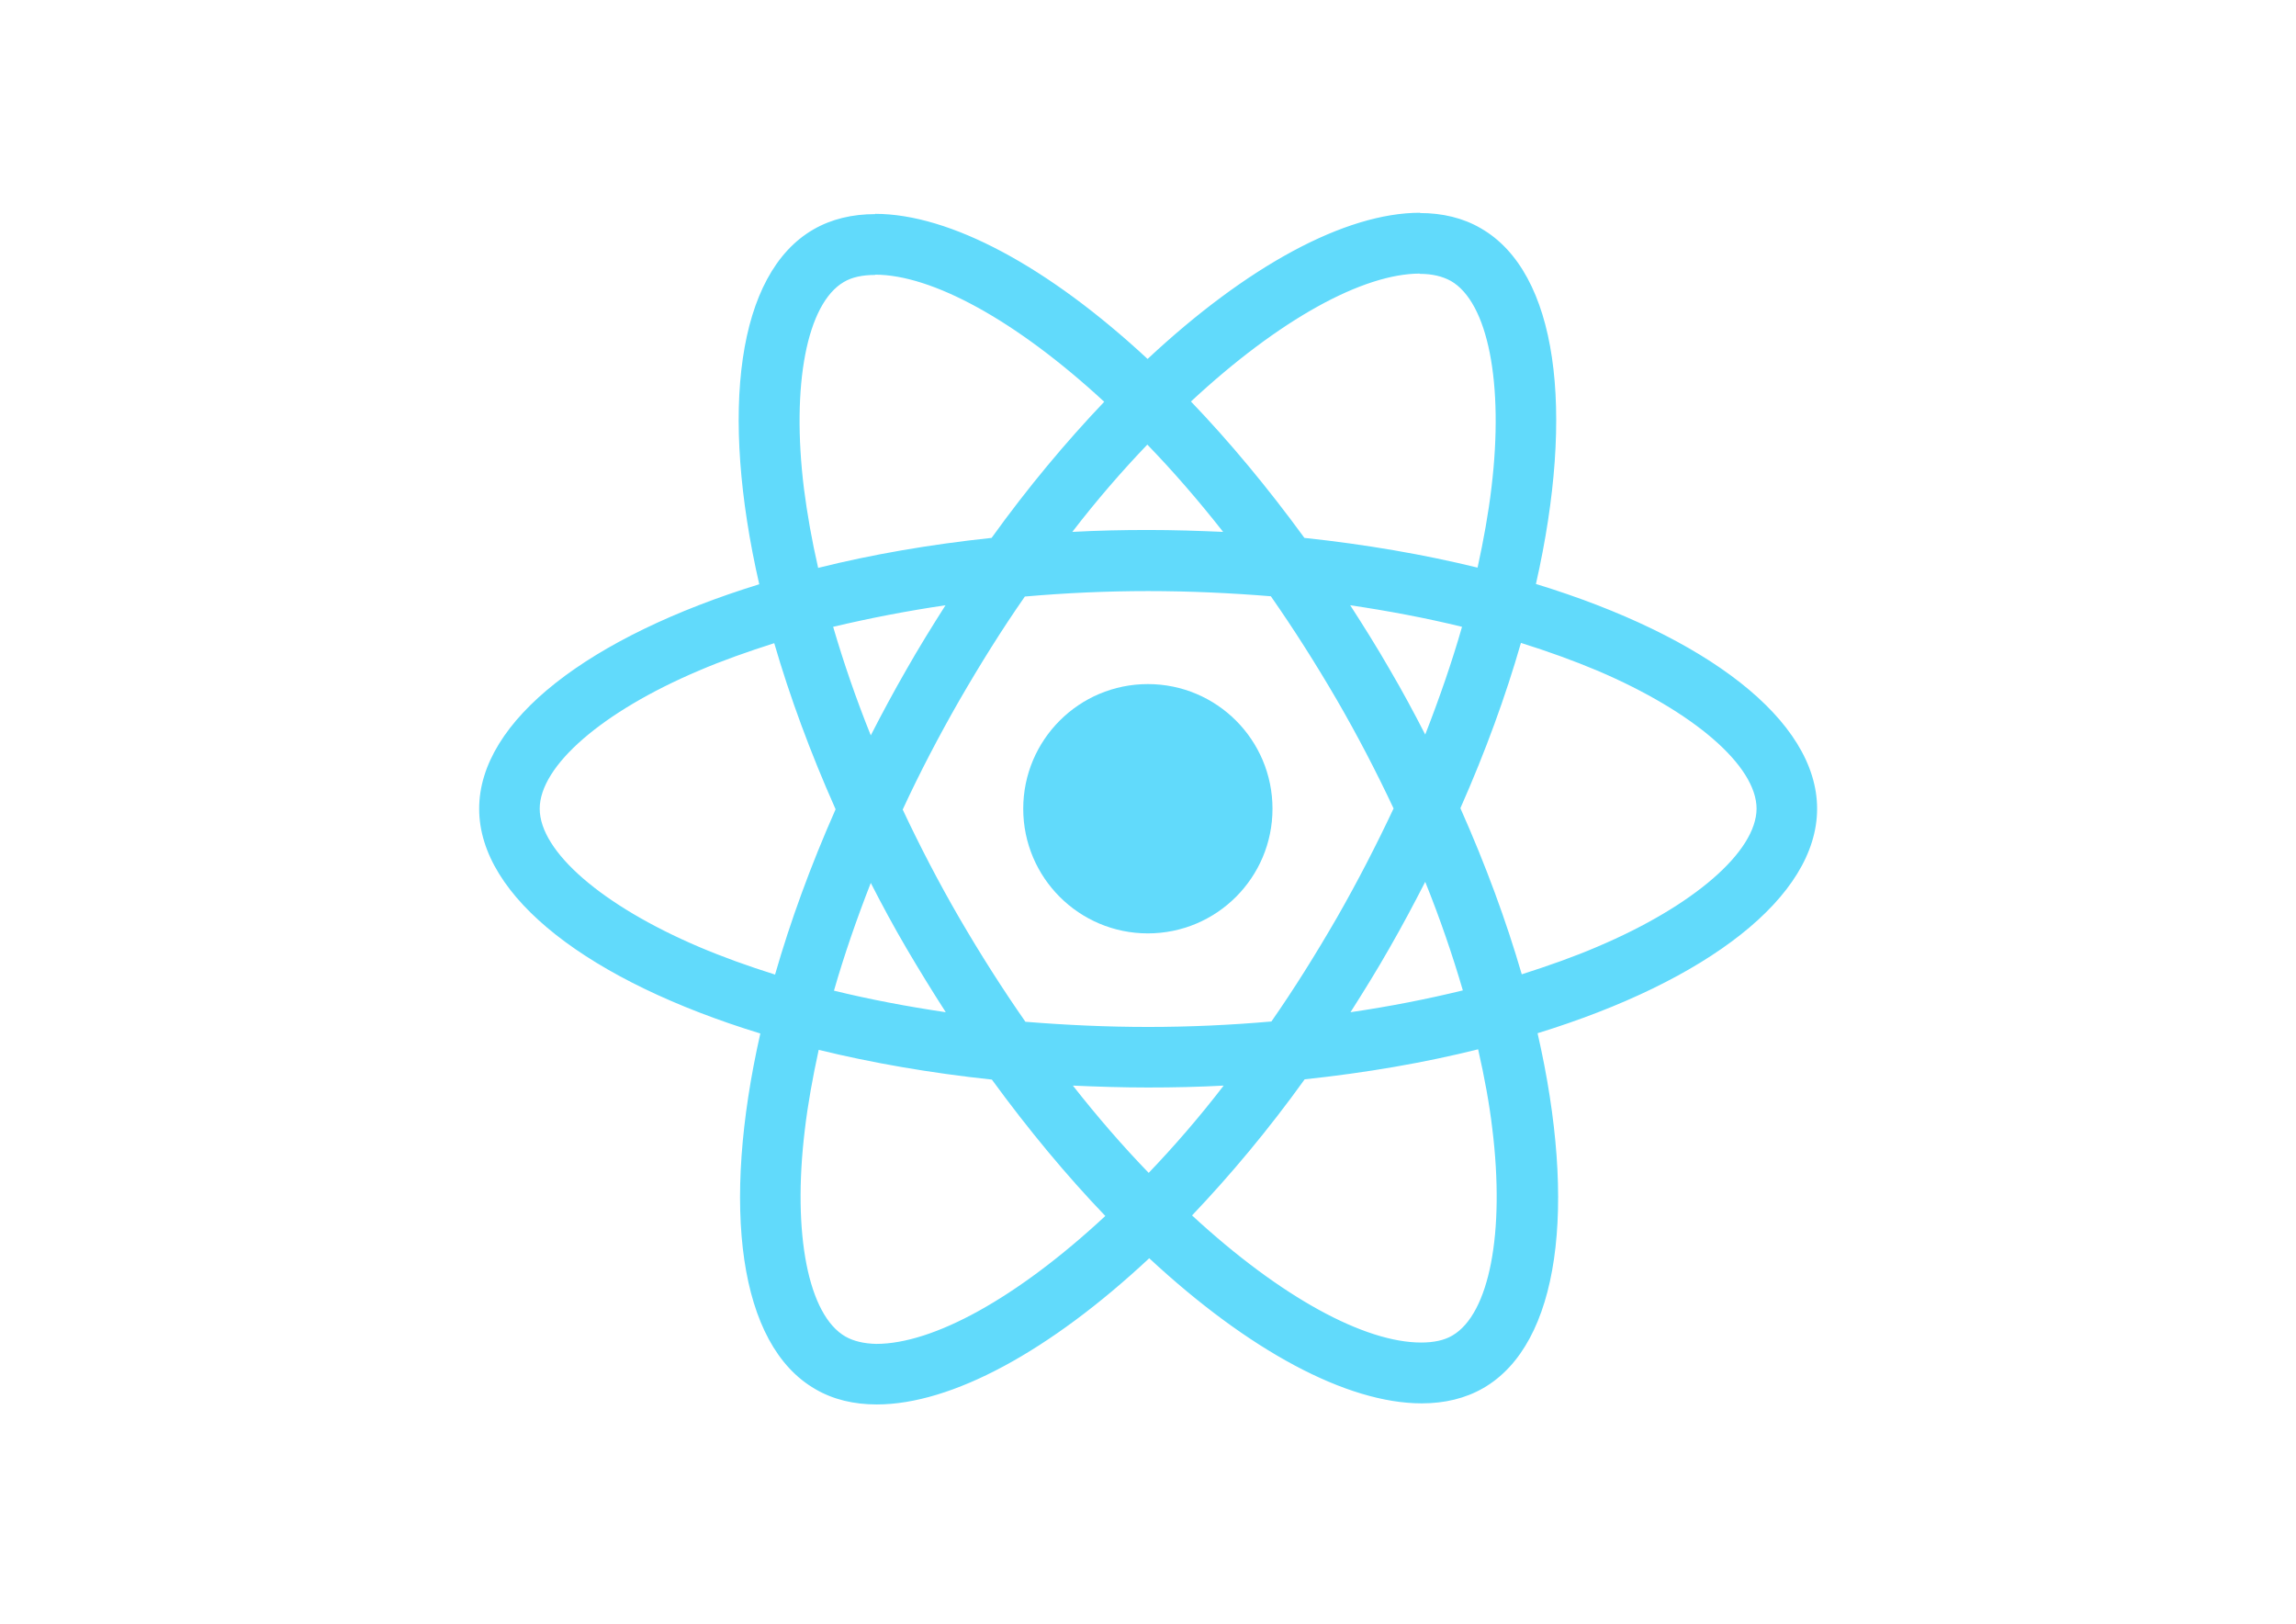
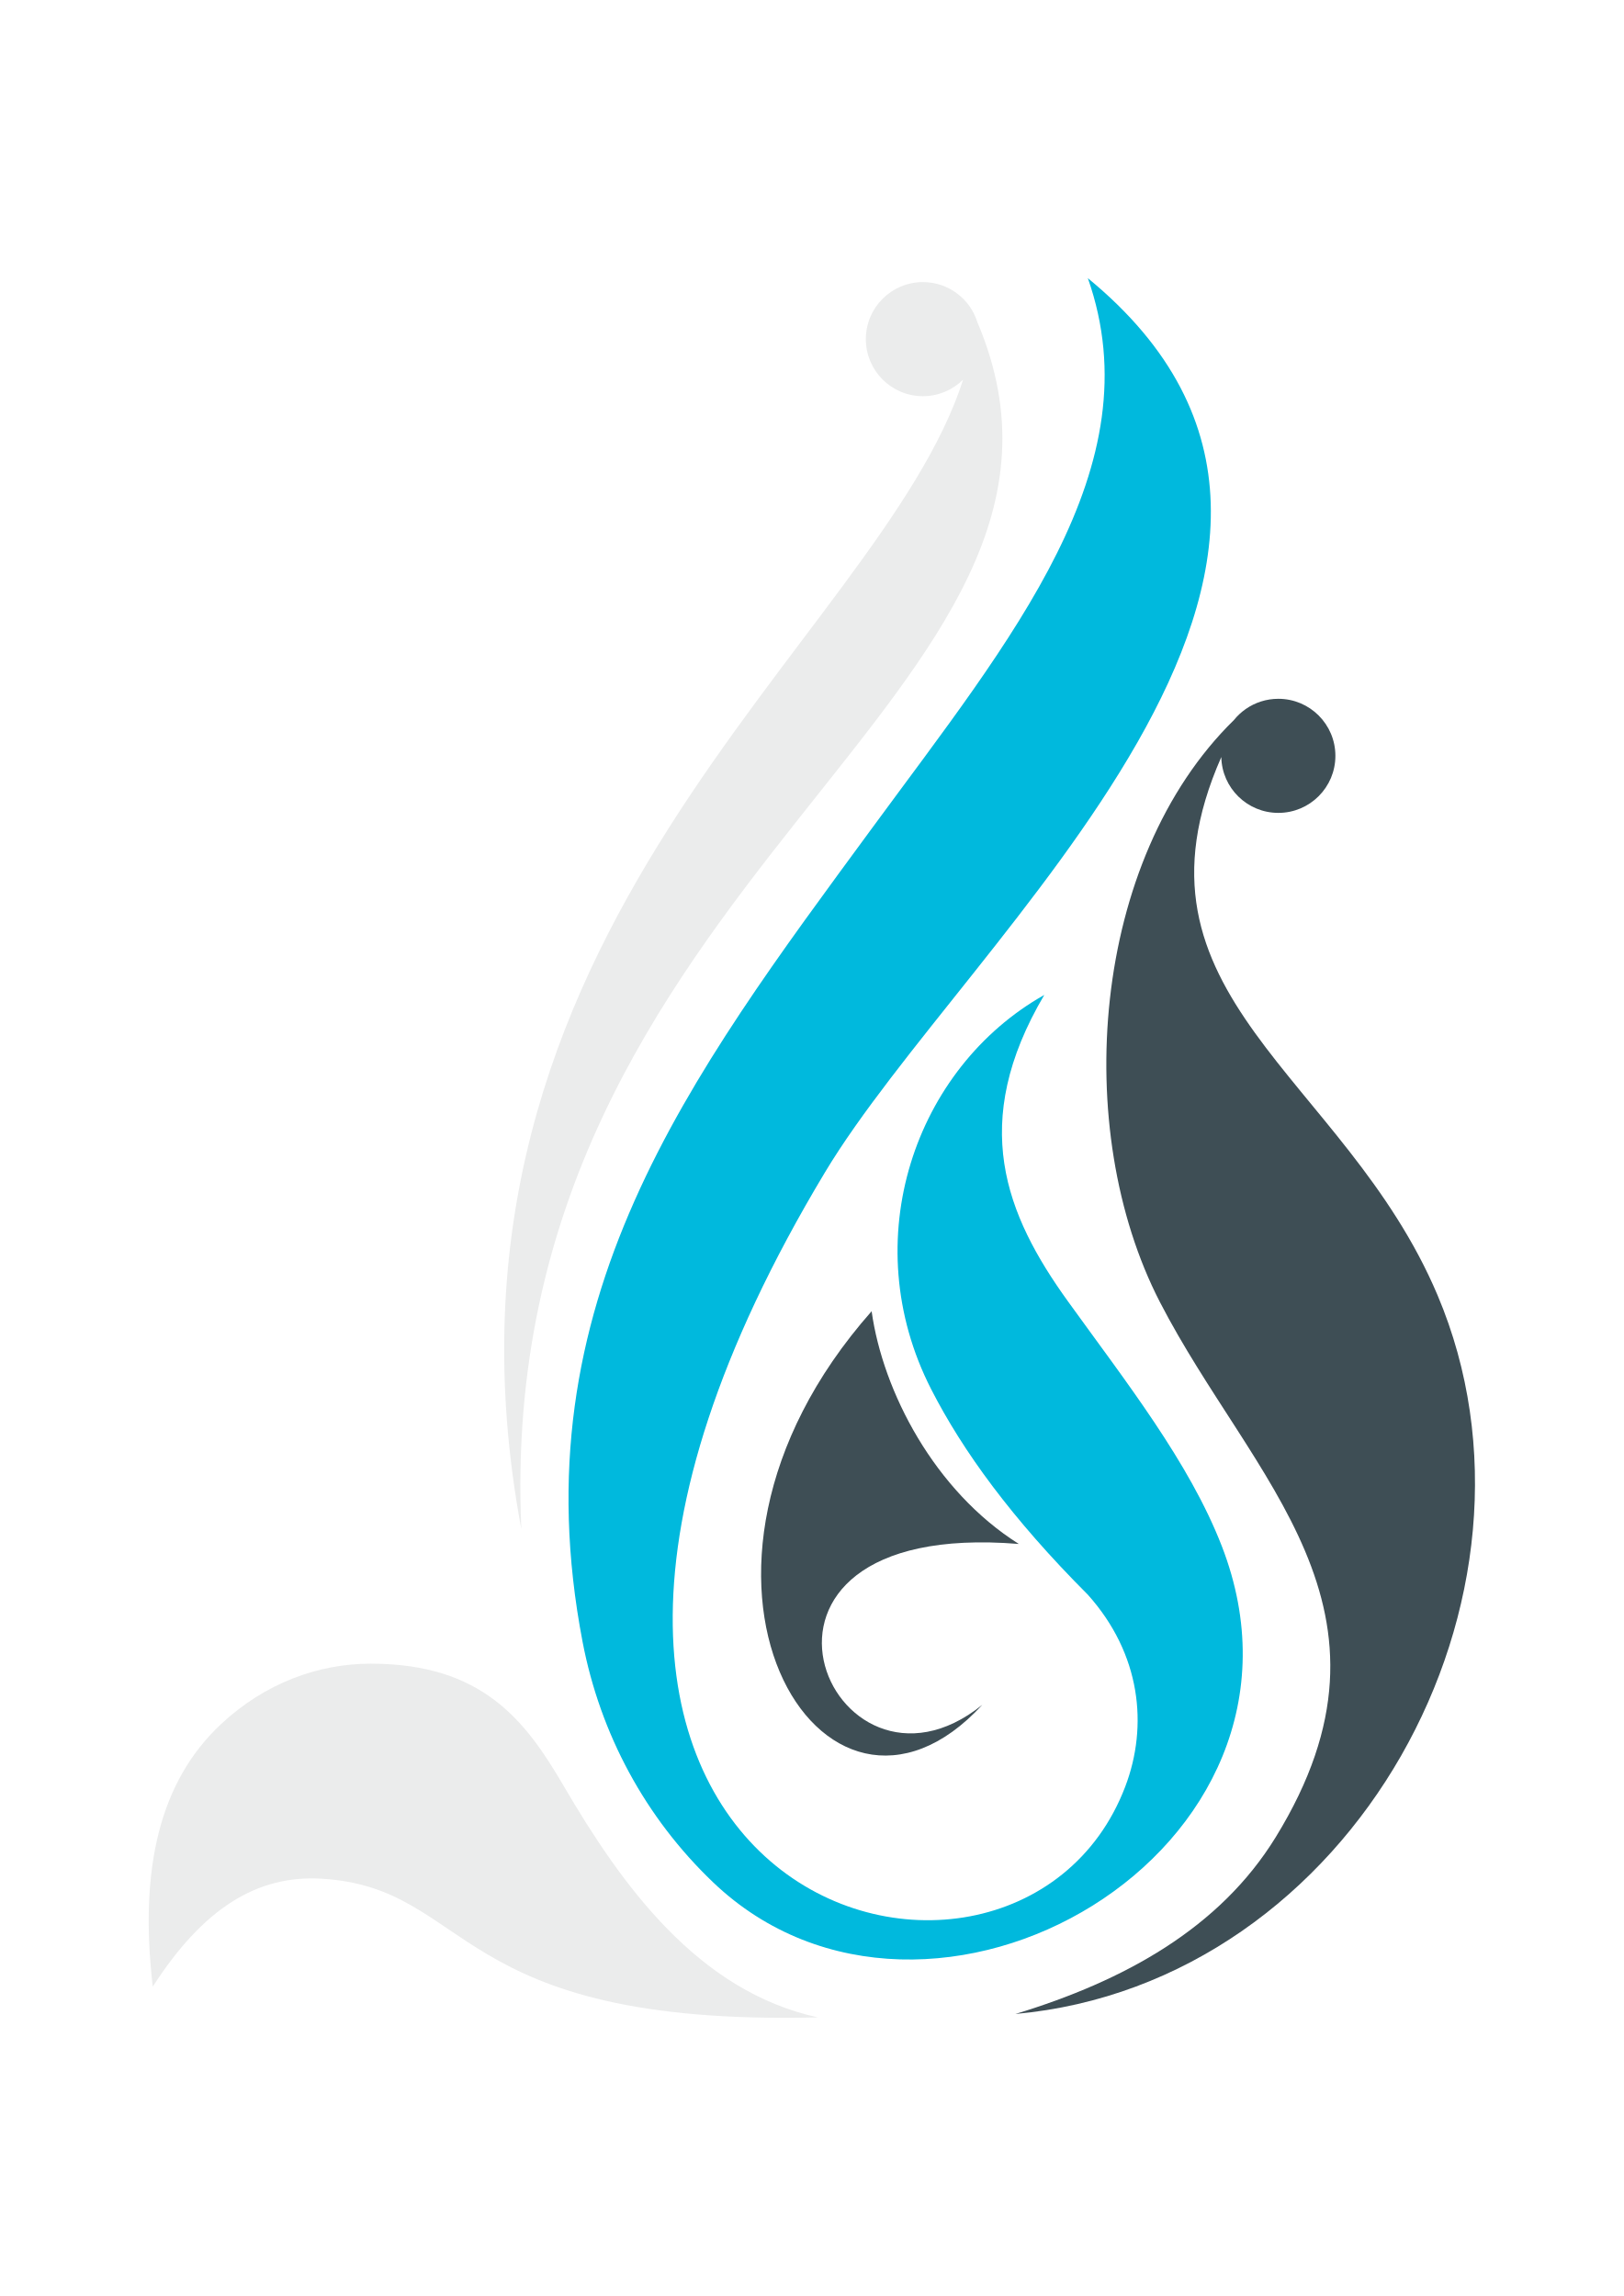
- <svg xmlns="http://www.w3.org/2000/svg" viewBox="0 0 841.9 595.3">
-   <g fill="#61DAFB">
-     <path d="M666.3 296.5c0-32.5-40.7-63.3-103.1-82.4 14.4-63.6 8-114.2-20.2-130.4-6.5-3.8-14.1-5.6-22.4-5.6v22.3c4.6 0 8.3.9 11.4 2.6 13.6 7.8 19.5 37.5 14.9 75.7-1.1 9.4-2.9 19.3-5.1 29.4-19.6-4.8-41-8.5-63.5-10.9-13.5-18.5-27.5-35.3-41.6-50 32.6-30.3 63.2-46.9 84-46.9V78c-27.5 0-63.5 19.6-99.9 53.6-36.4-33.8-72.4-53.2-99.9-53.2v22.3c20.7 0 51.4 16.5 84 46.6-14 14.7-28 31.4-41.3 49.9-22.6 2.4-44 6.1-63.6 11-2.3-10-4-19.7-5.2-29-4.7-38.2 1.1-67.9 14.6-75.8 3-1.8 6.9-2.6 11.5-2.6V78.5c-8.4 0-16 1.8-22.6 5.6-28.1 16.2-34.4 66.7-19.9 130.1-62.2 19.2-102.7 49.9-102.7 82.3 0 32.5 40.7 63.3 103.1 82.4-14.4 63.6-8 114.2 20.2 130.4 6.5 3.8 14.1 5.6 22.5 5.6 27.5 0 63.5-19.6 99.9-53.6 36.4 33.8 72.4 53.2 99.9 53.2 8.4 0 16-1.8 22.6-5.6 28.1-16.2 34.4-66.7 19.9-130.1 62-19.1 102.5-49.9 102.5-82.3zm-130.2-66.7c-3.7 12.9-8.3 26.2-13.5 39.5-4.1-8-8.4-16-13.1-24-4.6-8-9.5-15.8-14.4-23.4 14.2 2.1 27.9 4.7 41 7.9zm-45.8 106.5c-7.8 13.5-15.8 26.3-24.1 38.2-14.9 1.3-30 2-45.2 2-15.1 0-30.2-.7-45-1.9-8.3-11.9-16.4-24.6-24.2-38-7.6-13.1-14.5-26.4-20.8-39.8 6.2-13.4 13.2-26.8 20.7-39.9 7.8-13.5 15.8-26.3 24.1-38.2 14.9-1.3 30-2 45.2-2 15.1 0 30.2.7 45 1.9 8.3 11.9 16.4 24.6 24.2 38 7.6 13.1 14.5 26.4 20.8 39.8-6.3 13.4-13.2 26.8-20.7 39.9zm32.3-13c5.4 13.4 10 26.8 13.8 39.8-13.1 3.2-26.9 5.9-41.2 8 4.9-7.7 9.8-15.6 14.4-23.7 4.6-8 8.9-16.1 13-24.1zM421.2 430c-9.3-9.6-18.6-20.3-27.8-32 9 .4 18.2.7 27.5.7 9.4 0 18.7-.2 27.8-.7-9 11.7-18.3 22.4-27.5 32zm-74.4-58.9c-14.2-2.1-27.9-4.7-41-7.9 3.7-12.9 8.3-26.2 13.5-39.5 4.1 8 8.4 16 13.1 24 4.7 8 9.5 15.8 14.4 23.4zM420.7 163c9.3 9.6 18.6 20.3 27.8 32-9-.4-18.2-.7-27.5-.7-9.4 0-18.7.2-27.8.7 9-11.7 18.3-22.4 27.5-32zm-74 58.9c-4.9 7.7-9.8 15.6-14.4 23.7-4.6 8-8.9 16-13 24-5.4-13.4-10-26.8-13.8-39.8 13.1-3.1 26.9-5.8 41.2-7.9zm-90.5 125.2c-35.4-15.1-58.3-34.9-58.3-50.6 0-15.7 22.9-35.6 58.3-50.6 8.6-3.7 18-7 27.7-10.1 5.7 19.6 13.2 40 22.5 60.9-9.2 20.8-16.6 41.1-22.2 60.6-9.9-3.1-19.3-6.5-28-10.2zM310 490c-13.6-7.8-19.5-37.5-14.9-75.7 1.1-9.4 2.9-19.3 5.1-29.4 19.6 4.8 41 8.5 63.5 10.9 13.5 18.5 27.5 35.3 41.6 50-32.6 30.3-63.2 46.9-84 46.9-4.5-.1-8.3-1-11.3-2.7zm237.2-76.2c4.7 38.2-1.1 67.9-14.6 75.8-3 1.8-6.9 2.6-11.5 2.6-20.7 0-51.4-16.5-84-46.6 14-14.7 28-31.4 41.3-49.9 22.6-2.4 44-6.1 63.6-11 2.3 10.1 4.1 19.8 5.2 29.1zm38.5-66.7c-8.6 3.7-18 7-27.7 10.1-5.7-19.6-13.2-40-22.5-60.9 9.2-20.8 16.6-41.1 22.2-60.6 9.9 3.1 19.3 6.5 28.1 10.2 35.4 15.1 58.3 34.9 58.3 50.6-.1 15.7-23 35.6-58.4 50.6zM320.8 78.4z" />
-     <circle cx="420.9" cy="296.5" r="45.7" />
-     <path d="M520.5 78.1z" />
+ <svg xmlns="http://www.w3.org/2000/svg" xml:space="preserve" width="210mm" height="297mm" version="1.1" style="shape-rendering:geometricPrecision; text-rendering:geometricPrecision; image-rendering:optimizeQuality; fill-rule:evenodd; clip-rule:evenodd" viewBox="0 0 21000 29700">
+   <defs>
+     <style type="text/css">
+    
+     .fil2 {fill:#EBECEC}
+     .fil0 {fill:#00B9DD}
+     .fil1 {fill:#3E4E55}
+     .fil4 {fill:#00B9DD;fill-rule:nonzero}
+     .fil3 {fill:#3E4E55;fill-rule:nonzero}
+    
+   </style>
+   </defs>
+   <g id="Layer_x0020_1">
+     <g id="_2261308053072">
+       <path class="fil0" d="M13506.15 12870.02c-976.82,1656.83 -504.41,2838.53 306.45,3964.15 748.32,1038.68 1567.71,2079.5 1988.32,3162.56 1533.06,3947.16 -3792.34,7010.22 -6576.67,4353.46 -876.29,-836.15 -1460.72,-1919.67 -1689.43,-3111.47 -842.68,-4390.82 1383.66,-7309.43 3742.89,-10525.11 1796.81,-2448.99 3652.63,-4666.95 2791.96,-7115.29 4417.47,3629.62 -1574.44,8527.56 -3400.01,11566.47 -5624.53,9362.5 2439.71,11745.81 3884.16,7944.48 297.92,-784.06 202.24,-1713.69 -484.15,-2480.7 -981.99,-983.46 -1617.61,-1857.53 -2027.59,-2660.29 -983.88,-1926.85 -209.05,-4154.33 1464.07,-5098.26z" />
+       <path class="fil1" d="M16113.64 9169.34c-1.46,1.28 -2.89,2.64 -4.31,3.92 -56.48,39.68 -107.1,87.12 -150.34,140.71 -1846.36,1807.58 -2111.25,5293.54 -956.45,7531.04 1191.62,2308.89 3311.72,3965.61 1497.32,6918.83 -723.67,1177.81 -1954.64,1858.6 -3367.3,2288.16 4377.41,-399.06 7105.02,-5409.37 5460.18,-9297.21 -1206.53,-2851.83 -4157.32,-3874.03 -2797.18,-6961.71 8.49,400.17 335.46,722 737.73,722 407.52,0 737.87,-330.36 737.87,-737.87 0,-407.52 -330.35,-737.87 -737.87,-737.87 -156.33,0 -301.28,48.63 -420.57,131.53l0.92 -1.53z" />
+       <path class="fil2" d="M10579.51 26096.31c-4783.28,115.59 -4457.82,-1680.01 -6422.19,-1794.38 -837.58,-48.77 -1530.79,386.71 -2181.46,1395.93 -178.2,-1529.61 91.29,-2655.51 882.63,-3395.24 566.2,-529.27 1254.77,-782.03 1936.09,-782.14 1444.13,-0.18 2001.34,735.16 2493.51,1577.84 754.28,1291.55 1738.48,2659.22 3291.42,2997.99z" />
+       <path class="fil2" d="M6742.58 19780.07c-378.76,-8450.82 7938.39,-10802.8 5899.06,-15610.34 -92.76,-301.46 -373.45,-520.61 -705.34,-520.61 -407.51,0 -737.93,330.39 -737.93,737.9 0,407.52 330.42,737.87 737.93,737.87 203.1,0 387.04,-82.09 520.47,-214.87 -1088.13,3399.23 -7162.88,7117.29 -5714.19,14870.05z" />
+       <path class="fil1" d="M13176.87 19971.93c-1090.05,-686.99 -1758.28,-1969.33 -1903.73,-3010.54 -3023.5,3419.88 -623.06,7324.59 1431.46,5091.37 -1954.85,1576.37 -3674,-2420.24 472.27,-2080.83z" />
+     </g>
+     <path class="fil3" d="M24226.27 12782.6c0,194.94 -71.78,317.04 -215.29,366.31 -34.29,11.79 -70.7,17.68 -109.26,17.68 -62.13,0 -122.11,-15 -179.94,-44.99l0 -94.79c54.62,29.99 110.32,44.99 167.09,44.99 44.99,0 84.61,-10.18 118.89,-30.53 74.98,-44.99 112.46,-129.07 112.46,-252.24l0 -560.72 106.05 -56.23 0 610.52zm549.13 77.12c-91.04,0 -161.19,-29.45 -210.46,-88.36 -40.7,-50.35 -61.06,-114.08 -61.06,-191.19l0 -700.49 107.64 -56.24 0 753.51c0,122.11 58.91,183.16 176.74,183.16l56.22 0 0 99.61 -69.08 0zm25.39 0l0 -99.61 218.51 0 0 99.61 -218.51 0zm174.79 0l0 -99.61 218.51 0 0 99.61 -218.51 0zm174.81 0l0 -99.61 218.51 0 0 99.61 -218.51 0zm174.8 0l0 -99.61 218.5 0 0 99.61 -218.5 0zm174.79 0l0 -99.61 218.52 0 0 99.61 -218.52 0zm1027.92 -99.61l40.18 0 0 99.61 -53.02 0c-96.4,0 -168.69,-32.67 -216.89,-98 -48.2,65.33 -121.05,98 -218.52,98l-404.86 0 0 -99.61 393.63 0c116.74,0 175.11,-62.66 175.11,-187.98l0 -16.06c0,-87.83 -32.13,-153.7 -96.4,-197.62 -51.41,-36.42 -115.66,-54.62 -192.79,-54.62 -57.83,0 -115.13,10.17 -171.9,30.52l0 -106.04 364.69 -404.87 110.86 0 -329.36 372.74c10.71,-1.07 21.96,-1.6 33.74,-1.6 102.82,0 188.51,26.24 257.07,78.72 87.82,67.48 131.73,161.2 131.73,281.16l0 22.49c0,122.11 58.91,183.16 176.73,183.16zm276.03 -800.1c-43.93,0 -65.88,-22.5 -65.88,-67.48 0,-42.84 21.95,-64.27 65.88,-64.27 41.76,0 62.66,21.43 62.66,64.27 0,44.98 -20.9,67.48 -62.66,67.48zm-279.56 899.71l0 -99.61 56.24 0c117.81,0 176.72,-61.05 176.72,-183.16l0 -348.64 107.64 -56.23 0 408.09c0,89.97 -26.24,160.12 -78.73,210.46 -48.19,46.06 -112.45,69.09 -192.79,69.09l-69.08 0z" />
+     <path class="fil0" d="M26355.34 12628.86c-7.6,55.8 -26.01,101.37 -53.63,137.53 48.17,62.22 119.28,93.33 213.35,93.33l53.02 0 0 -99.61 -40.18 0 0 0c-99.74,0 -157.25,-43.75 -172.56,-131.25z" />
+     <path class="fil0" d="M26803.93 11960.01c-43.93,0 -65.88,-22.5 -65.88,-67.48 0,-42.84 21.95,-64.27 65.88,-64.27 41.76,0 62.66,21.43 62.66,64.27 0,44.98 -20.9,67.48 -62.66,67.48zm-279.56 899.71l0 -99.61 56.24 0c117.81,0 176.72,-61.05 176.72,-183.16l0 -348.64 107.64 -56.23 0 408.09c0,89.97 -26.24,160.12 -78.73,210.46 -48.19,46.06 -112.45,69.09 -192.79,69.09l-69.08 0z" />
+     <polygon class="fil3" points="25626.07,12201.44 25948.63,11832.19 26052.42,11832.19 25730.34,12201.44 " />
+     <path class="fil1" d="M24930.28 11119.75c-10.41,8.31 -22.56,14.42 -35.22,18.95 -23.87,8.52 -48.99,14.05 -74.04,17.76 -29.43,4.36 -59.23,6.66 -88.98,7.61 -30.65,0.97 -61.28,2.44 -91.87,4.48 -29.02,1.93 -57.89,5.57 -86.44,11.08 -25.66,4.95 -50.04,14.02 -71.9,28.43 -21.34,14.06 -37.29,33.22 -48.86,55.93 -14.48,28.39 -18.33,63.46 -18.33,94.9 0,21.12 3.69,41.79 10.65,61.73 7.16,20.55 19.36,37.96 35.38,52.64 18.9,17.33 42.29,29.54 66.23,38.36 31.87,11.74 68.29,15.09 102.06,15.09 44.24,0 88.46,-6.84 129.22,-24.61 35.48,-15.46 67.9,-36.43 94.83,-64.37 25.55,-26.51 44.77,-57.12 57.69,-91.59 12.96,-34.54 19.58,-70.38 19.58,-107.26l0 -119.13zm-711.03 18.63c0,-42.8 -6.11,-84.94 -18.32,-125.96 -11.63,-39.1 -29.2,-75.73 -53.78,-108.36 -23.86,-31.64 -53.66,-56.51 -88.71,-74.99 -38.01,-20.03 -79.81,-28.01 -122.52,-28.01 -43.6,0 -87.18,7.23 -126.52,26.64 -35.65,17.59 -66.13,41.76 -90.88,72.83 -25.48,31.98 -43.48,68.27 -55.11,107.4 -12.63,42.4 -18.31,86.25 -18.31,130.45 0,44.1 5.39,88.13 18.28,130.39 11.49,37.69 28.88,72.88 53.62,103.68 23.75,29.57 52.97,52.49 87.09,69.08 37.41,18.18 78.48,25.17 119.82,25.17 43.83,0 87.61,-7.1 127.43,-25.97 35.44,-16.78 66.44,-39.81 91.64,-69.95 25.78,-30.83 44.13,-66.32 56.54,-104.45 13.47,-41.44 19.73,-84.41 19.73,-127.95zm-735.15 -9.19c-0.9,-40.86 -6.94,-81.26 -18.92,-120.44 -12.03,-39.32 -30.22,-75.99 -55.89,-108.22 -24.89,-31.22 -55.69,-55.32 -91.59,-72.8 -39.69,-19.33 -83.42,-26.67 -127.32,-26.67 -39.31,0 -77.43,7.31 -113.46,23.1 -35.58,15.6 -66.33,38.25 -92.35,67.12 -28.24,31.32 -49.28,67.91 -64.76,107.03 -16.51,41.74 -25.16,86.2 -28.53,130.88l592.82 0zm1701.57 -216.17c4.74,-10.71 10.11,-21.16 16.09,-31.32 16.13,-27.41 37.45,-50.62 62.75,-69.84 27.73,-21.08 59.36,-36.13 92.48,-46.68 39.79,-12.69 82.64,-16.41 124.23,-15.51l10.46 0.23 0 51.78 -11.3 -0.64c-44.8,-2.54 -90.99,2.07 -132.22,20.81 -35.55,16.16 -66.63,38.8 -91.42,69.05 -24.76,30.21 -42.3,64.66 -53.53,102.04 -11.7,39.04 -17.54,79.18 -17.54,119.94l0 447.21 -51.39 0 0 -792.42 51.39 0 0 145.35zm-255.39 505.53c-6.47,11.78 -13.87,23.06 -22.06,33.82 -19.07,25.07 -42.48,46.2 -68.5,63.87 -28.75,19.52 -60.46,33.89 -93.6,44.12 -36.99,11.42 -75.53,16.23 -114.17,16.23 -67.97,0 -137.99,-12.83 -193.83,-53.82 -54.26,-39.83 -74.87,-98.3 -74.87,-163.88 0,-40.29 5.26,-84.51 24.51,-120.54 15.57,-29.13 36.65,-53.9 64.29,-72.14 27.2,-17.95 57.41,-29.58 89.26,-36.06 32.16,-6.53 64.75,-11.02 97.52,-12.94 45.47,-2.68 90.97,-5.26 136.43,-8.25 30.06,-1.97 62.43,-5.71 91.33,-14.55 18.4,-5.64 36.82,-14.86 48.53,-30.65 12.31,-16.58 15.16,-40.36 15.16,-60.39 0,-23.54 -2.16,-47.07 -5.87,-70.31 -3.79,-23.66 -13.06,-45.06 -27.29,-64.34 -16.19,-21.92 -39.47,-37.3 -64.04,-48.35 -34.9,-15.71 -79.32,-19.31 -117.13,-19.31 -64.6,0 -132.02,12.77 -181.96,56.59 -47.25,41.49 -67.1,98.33 -71.38,159.97l-0.7 9.95 -51.28 0 0.64 -11.29c2,-36.08 9.49,-71.3 23.29,-104.74 13.48,-32.65 33.07,-61.3 58.82,-85.47 26.98,-25.33 59,-43.56 93.64,-56.24 40.94,-15 85.55,-20.16 128.93,-20.16 33.34,0 66.64,3.31 99.16,10.77 30.67,7.04 59.23,19.57 84.32,38.67 25.21,19.17 44.46,43.72 58.6,71.98 16.76,33.54 22.74,72.36 23.63,109.53l0 490.78c0,7.99 0.94,19.65 6.43,26.04 4.88,5.7 11.25,9.03 18.47,10.83 9.53,2.39 19.4,3.12 29.19,2.7 10.57,-0.46 21.14,-1.16 31.65,-2.21l11.77 -1.17 0 52.5 -55.7 0c-22.66,0 -44.28,-5.2 -63.5,-17.42 -23.36,-14.87 -29.69,-42.2 -29.69,-68.27l0 -55.85zm-709.53 -72.82c-7.29,15.31 -16.12,29.88 -26.55,43.63 -20.94,27.57 -45.83,51.34 -74.55,70.66 -28.64,19.26 -59.85,33.7 -92.97,43.39 -32.98,9.64 -66.92,14.68 -101.27,14.68 -50.28,0 -100.51,-8.49 -145.79,-31.13 -40.4,-20.2 -75.32,-47.75 -103.34,-83.19 -28.58,-36.11 -48.66,-77.3 -61.86,-121.31 -14.07,-46.85 -20.71,-95.2 -20.71,-144.08 0,-50.64 6.57,-100.94 21.47,-149.4 13.89,-45.11 35.13,-86.9 64.93,-123.6 29.45,-36.28 65.81,-64.36 107.91,-84.65 46.25,-22.29 96.82,-31.06 147.9,-31.06 36.56,0 72.65,5.5 107.12,17.88 32.22,11.58 62.28,27.76 89.24,48.9 26.28,20.63 48.7,45.07 66.88,73.1 8.23,12.7 15.42,25.92 21.59,39.59l0 -161.47 51.37 0 0 756.23c0,87.94 -18.89,180.53 -87.62,241.27 -67.01,59.24 -157.05,76.93 -244.09,76.93 -38.33,0 -76.51,-4.28 -113.65,-13.84 -34.77,-8.93 -67.46,-23.38 -96.61,-44.43 -28.75,-20.77 -51.24,-47.29 -67.71,-78.71 -18.74,-35.72 -25.81,-76.47 -26.72,-116.48l-0.25 -10.93 51.35 0 0.27 10.41c0.84,31.96 6.74,64.33 21.99,92.73 13.39,24.94 31.4,45.97 54.51,62.33 24.1,17.07 51.15,28.62 79.7,35.87 31.3,7.94 63.37,11.67 95.62,11.67 73.71,0 152.68,-13.84 209.7,-64.08 57.38,-50.56 72.14,-129.69 72.14,-202.74l0 -178.17zm-1329.91 -165.16c1.51,44.26 7.05,88.49 18.14,131.39 10.44,40.39 26.93,78.81 51.54,112.64 23.45,32.24 53.5,56.91 89.14,74.73 41.34,20.67 88.94,27.38 134.73,27.38 71,0 138.83,-16.73 195.1,-61.44 57.79,-45.9 84.94,-113.22 95.85,-184.5l1.38 -9.07 51.25 0 -1.46 11.98c-10.41,85.19 -43.36,160.98 -110.31,216.22 -65.7,54.2 -144.28,76.12 -228.74,76.69 -53.67,0.36 -109.38,-6.45 -158.38,-29.52 -43.34,-20.39 -79.82,-49.57 -108.31,-88.07 -29.39,-39.75 -49.22,-84.96 -61.74,-132.65 -13.92,-53 -19.85,-107.73 -19.85,-162.47 0,-59.34 8.04,-119.12 29.2,-174.8 18.04,-47.51 42.97,-92.19 77.05,-130.11 31.39,-34.94 68.6,-62.49 111.66,-81.39 41.42,-18.2 85.03,-27.91 130.3,-27.91 55.44,0 110.86,9.63 160.24,35.74 43.83,23.18 81.1,54.52 110.17,94.69 29.29,40.47 49.39,85.81 61.7,134.13 13,50.95 18.07,103.55 16.08,156.06l-0.38 10.28 -644.36 0z" />
+     <path class="fil0" d="M22185.53 10912.65c4.94,-10.96 10.59,-21.61 16.98,-31.92 16.31,-26.29 36.82,-49.23 60.88,-68.68 25.37,-20.52 54.16,-35.61 85.04,-46.06 34.4,-11.65 70.7,-16.32 106.93,-16.32 38.76,0 77.27,5.52 113.86,18.63 34.05,12.2 64.68,30.56 90.78,55.6 26.68,25.58 46.14,56.5 59.57,90.82 15.3,39.1 20.99,81.36 20.99,123.16l0 522.21 -51.39 0 0 -517.71c0,-37.08 -4.44,-76.17 -18.69,-110.68 -11.62,-28.14 -27.98,-53.6 -50.57,-74.18 -21.53,-19.62 -46.37,-33.8 -74.09,-42.73 -29.31,-9.44 -59.69,-13.73 -90.46,-13.73 -40.36,0 -80.39,6.96 -116.72,25.12 -32.89,16.44 -61.24,38.81 -84.18,67.6 -23.55,29.57 -40.29,63.17 -51.4,99.24 -11.97,38.92 -17.53,79.17 -17.53,119.86l0 447.21 -51.37 0 0 -792.42 51.37 0 0 144.98z" />
+     <path class="fil3" d="M22134.08 12759.06m438.15 -128.06l95.26 0 0 128.06 -107.96 0c-24.34,0 -46.56,-3.18 -66.67,-9.53 -9.52,67.74 -35.98,121.72 -81.49,160.88 -41.27,34.92 -89.96,52.92 -147.11,52.92 -44.45,0 -87.85,-11.65 -130.18,-33.87l0 -116.42c37.04,20.11 73.03,30.69 107.95,30.69 39.16,0 68.8,-12.7 91.02,-37.04 21.17,-25.4 31.75,-60.33 31.75,-104.78l0 -342.91 86.79 -45.51 45.5 -24.35 0 1.06 1.06 -1.06 0 265.65c0,27.52 5.29,46.57 16.93,58.22 11.64,11.64 30.69,17.99 57.15,17.99z" />
+     <path class="fil3" d="M22596.36 12759.06m0 0l0 -128.06 186.27 0 0 128.06 -186.27 0z" />
+     <path class="fil3" d="M22711.49 12759.06m0 0l0 -128.06 186.27 0 0 128.06 -186.27 0z" />
+     <path class="fil3" d="M22826.63 12759.06m0 0l0 -128.06 186.27 0 0 128.06 -186.27 0z" />
+     <path class="fil3" d="M22941.77 12759.06m349.26 -564.11c-21.17,0 -38.1,-6.35 -50.8,-19.05 -12.7,-12.7 -19.05,-29.64 -19.05,-51.86 0,-20.11 6.35,-37.04 19.05,-49.74 12.7,-12.7 29.63,-19.06 50.8,-19.06 21.17,0 38.1,6.36 50.8,18 11.64,12.7 17.99,29.63 17.99,50.8 0,47.63 -23.28,70.91 -68.79,70.91zm-349.26 564.11l0 -128.06 170.4 0c-22.23,-30.7 -32.81,-68.8 -32.81,-116.42 0,-77.26 21.16,-138.65 63.5,-184.16 38.1,-39.16 87.84,-59.27 149.23,-59.27 62.44,0 111.13,20.11 146.05,60.33 30.7,34.93 46.57,79.38 46.57,135.47l0 95.25c-1.06,60.33 -19.05,109.02 -53.97,143.94 -34.93,34.93 -81.5,52.92 -140.77,52.92l-348.2 0zm409.59 -294.23c0,-46.56 -20.11,-69.85 -59.27,-69.85 -53.98,0 -81.5,38.1 -81.5,115.36 0,80.44 26.46,120.66 78.32,120.66 41.28,0 62.45,-22.23 62.45,-67.74l0 -98.43z" />
+     <path class="fil4" d="M23580.8 12759.06m301.64 -799.07c-32.81,40.22 -64.56,60.33 -96.32,60.33 -14.81,0 -38.1,-8.47 -68.79,-26.46 -17.99,-9.53 -30.69,-14.82 -39.16,-14.82l-1.06 0c-12.7,0 -29.63,12.7 -50.8,37.05l-45.51 -40.22c31.75,-41.28 63.5,-61.39 95.25,-61.39 15.88,0 39.16,8.47 70.91,26.46 16.94,9.53 29.64,14.82 39.16,14.82 11.65,0 29.64,-12.7 51.86,-37.04l44.46 41.27zm-225.44 799.07l0 -611.74 133.36 -70.91 0 682.65 -133.36 0z" />
+     <path class="fil3" d="M25983.19 11358.61m180.97 -361.93l77.07 0 0 -83.79 -77.07 0 0 -17.59c0,-36.86 0.83,-49.43 41.89,-49.43l32.67 0 0 -94.67c-10.05,-0.84 -25.97,-1.68 -60.32,-1.68 -80.43,0 -129.86,35.19 -129.86,127.35l0 36.02 -65.35 0 0 83.79 65.35 0 0 361.93 115.62 0 0 -361.93zm113.1 361.93m392.09 -324.23c0,-63.68 -30.16,-134.89 -189.34,-134.89 -167.56,1.67 -189.35,122.32 -190.18,154.99l115.61 0c5.03,-34.35 15.08,-61.16 77.08,-61.16 54.46,0 71.22,20.95 71.22,50.27 0,30.16 -25.14,34.35 -41.06,36.87l-113.1 16.75c-75.4,10.89 -122.32,63.68 -122.32,137.4 0,90.49 57.81,137.4 137.4,137.4 78.75,0 106.4,-28.48 142.43,-65.34 0,24.29 6.7,41.89 10.89,51.94l128.18 0 0 -18.43c-14.24,-4.19 -26.81,-15.92 -26.81,-69.54l0 -236.26zm-115.61 151.64c0,90.48 -75.41,103.89 -102.22,103.89 -32.67,0 -58.64,-16.76 -58.64,-55.3 0,-45.24 26.81,-59.48 80.43,-69.53l31 -5.87c23.45,-4.19 35.18,-10.89 49.43,-18.43l0 45.24zm221.18 172.59m0 0l115.61 0 0 -233.75c0,-49.43 16.76,-106.4 108.08,-106.4 10.89,0 23.46,0 33.51,1.67l0 -118.97c-7.54,-0.83 -15.08,-1.67 -22.62,-1.67 -71.21,0 -98.02,43.57 -122.32,88.81l-1.67 0 0 -75.41 -110.59 0 0 445.72z" />
+     <path class="fil4" d="M25532.45 11358.61m392.09 -324.23c0,-63.68 -30.16,-134.89 -189.34,-134.89 -167.56,1.67 -189.35,122.32 -190.18,154.99l115.61 0c5.03,-34.35 15.08,-61.16 77.08,-61.16 54.46,0 71.22,20.95 71.22,50.27 0,30.16 -25.14,34.35 -41.06,36.87l-113.1 16.75c-75.4,10.89 -122.32,63.68 -122.32,137.4 0,90.49 57.81,137.4 137.4,137.4 78.75,0 106.4,-28.48 142.43,-65.34 0,24.29 6.7,41.89 10.89,51.94l128.18 0 0 -18.43c-14.24,-4.19 -26.81,-15.92 -26.81,-69.54l0 -236.26zm-115.61 151.64c0,90.48 -75.41,103.89 -102.22,103.89 -32.67,0 -58.64,-16.76 -58.64,-55.3 0,-45.24 26.81,-59.48 80.43,-69.53l31 -5.87c23.45,-4.19 35.18,-10.89 49.43,-18.43l0 45.24z" />
  </g>
</svg>
